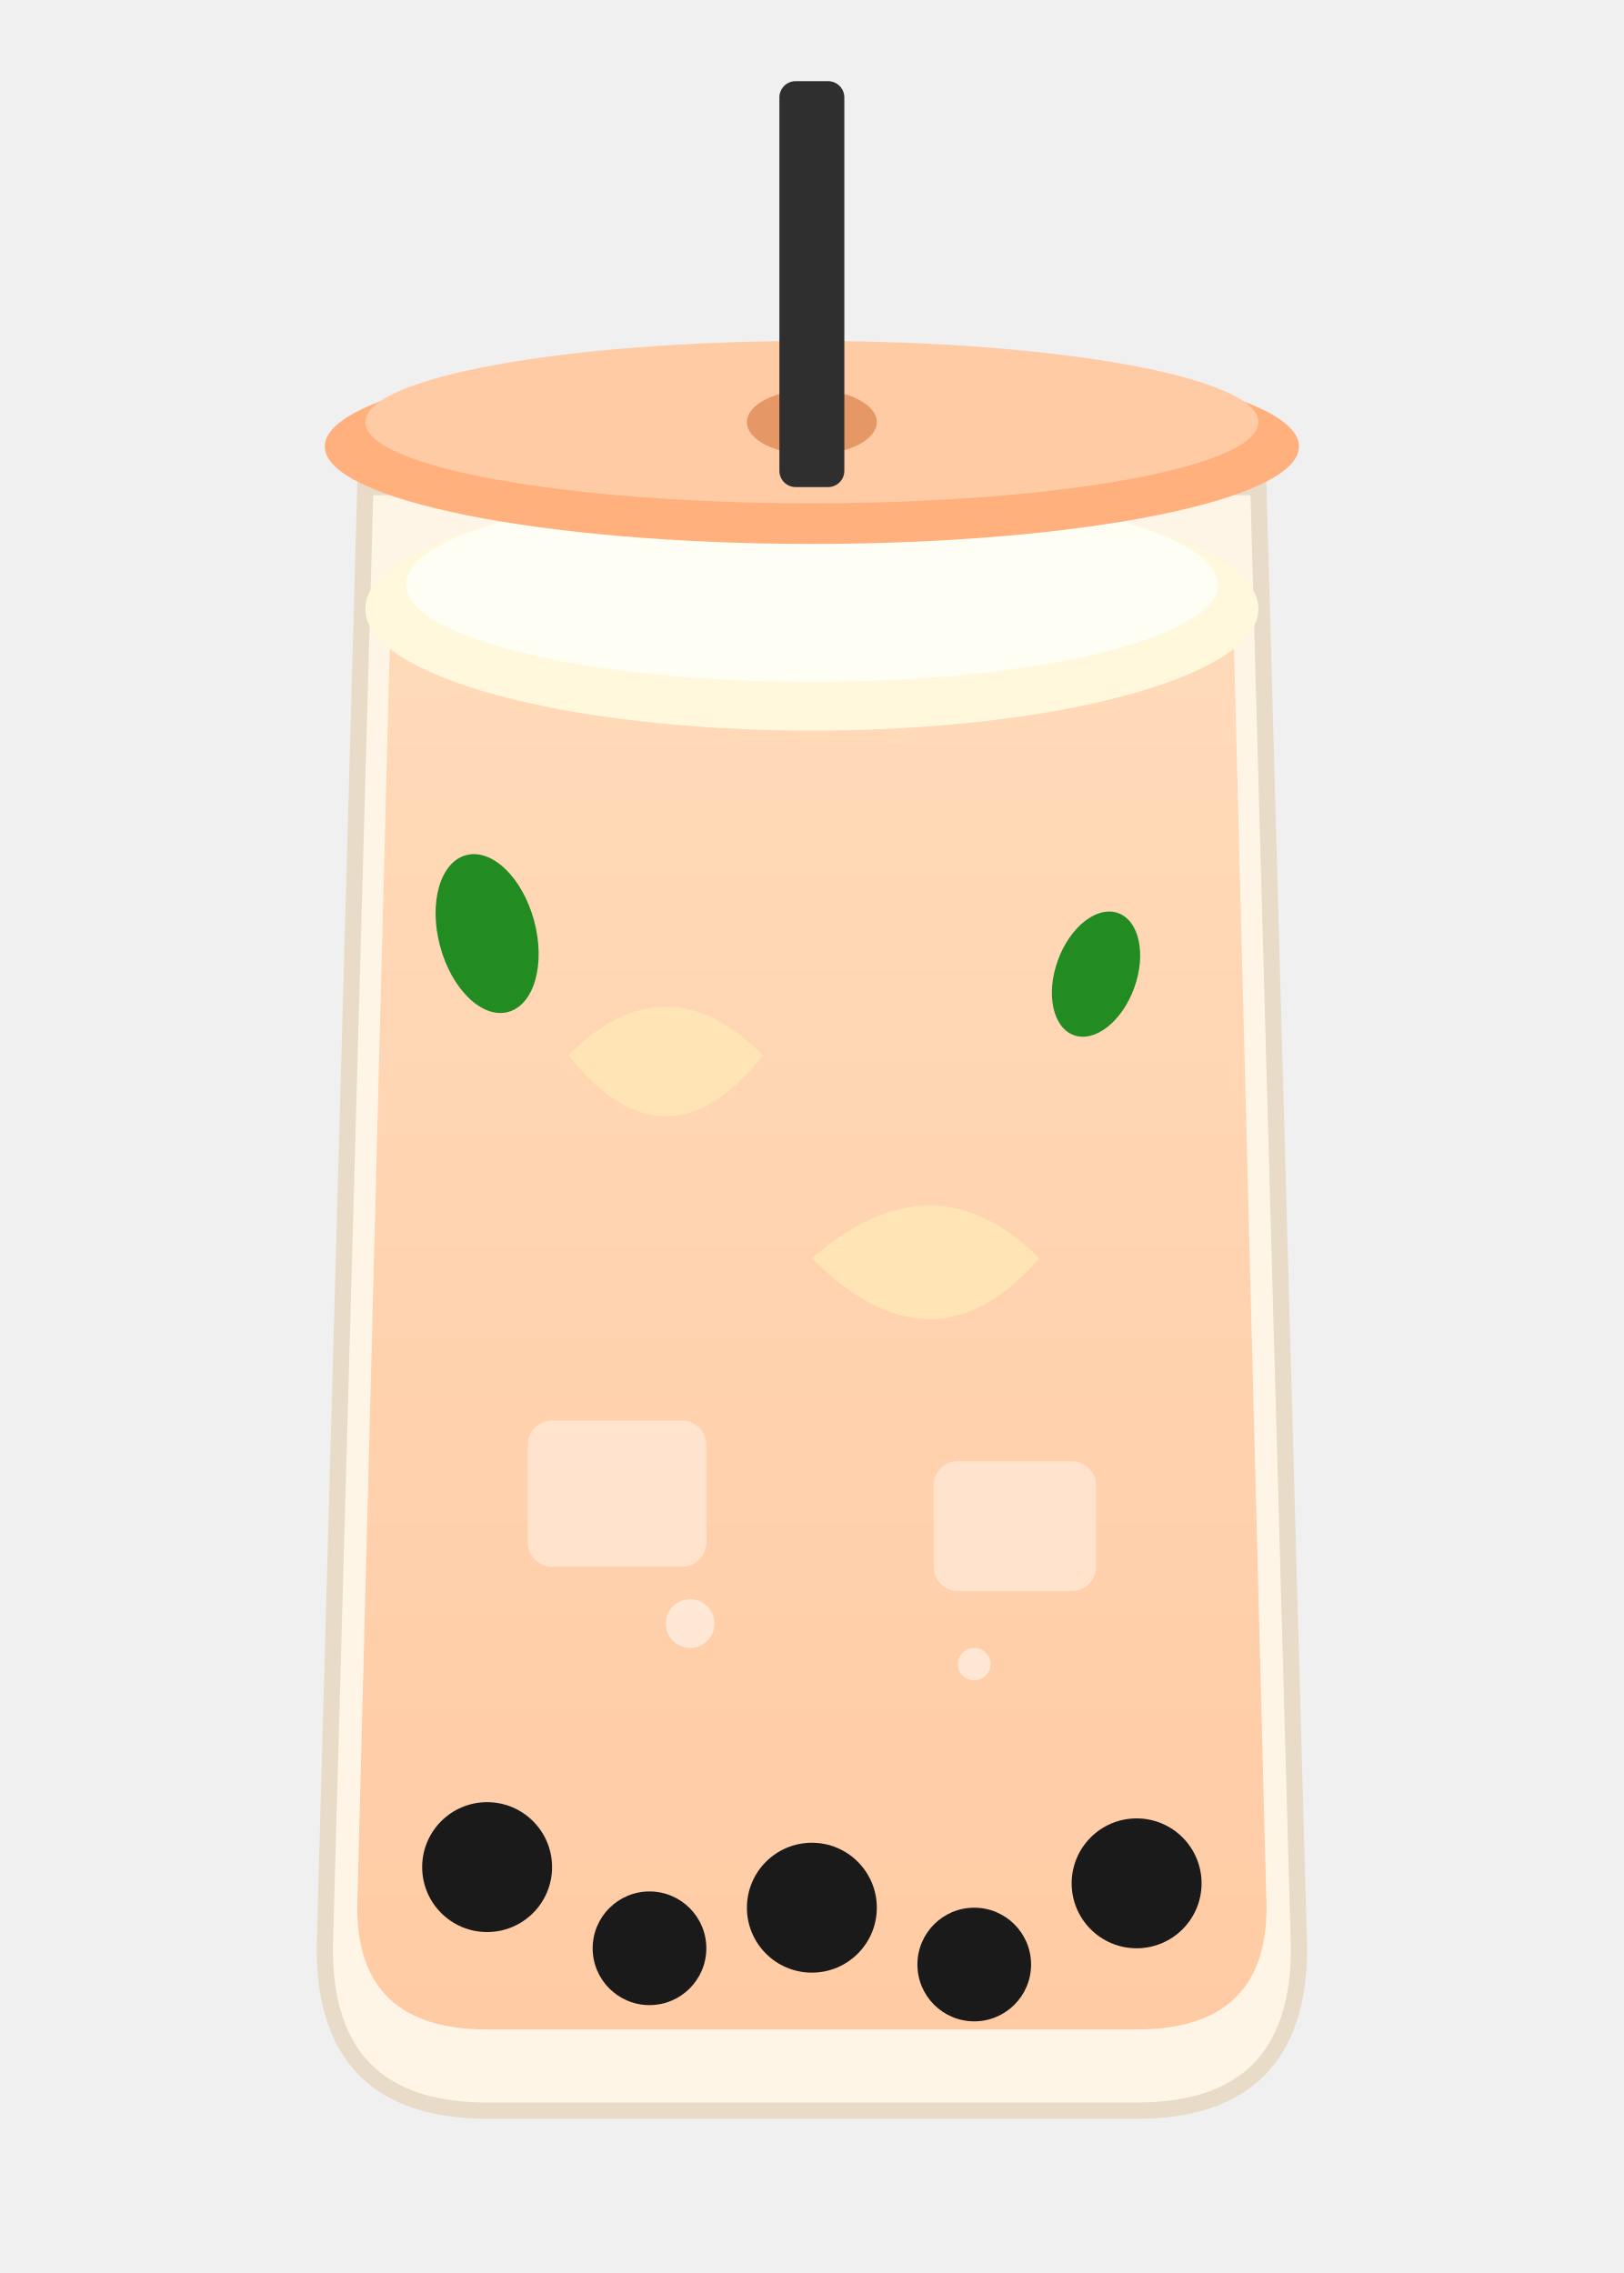
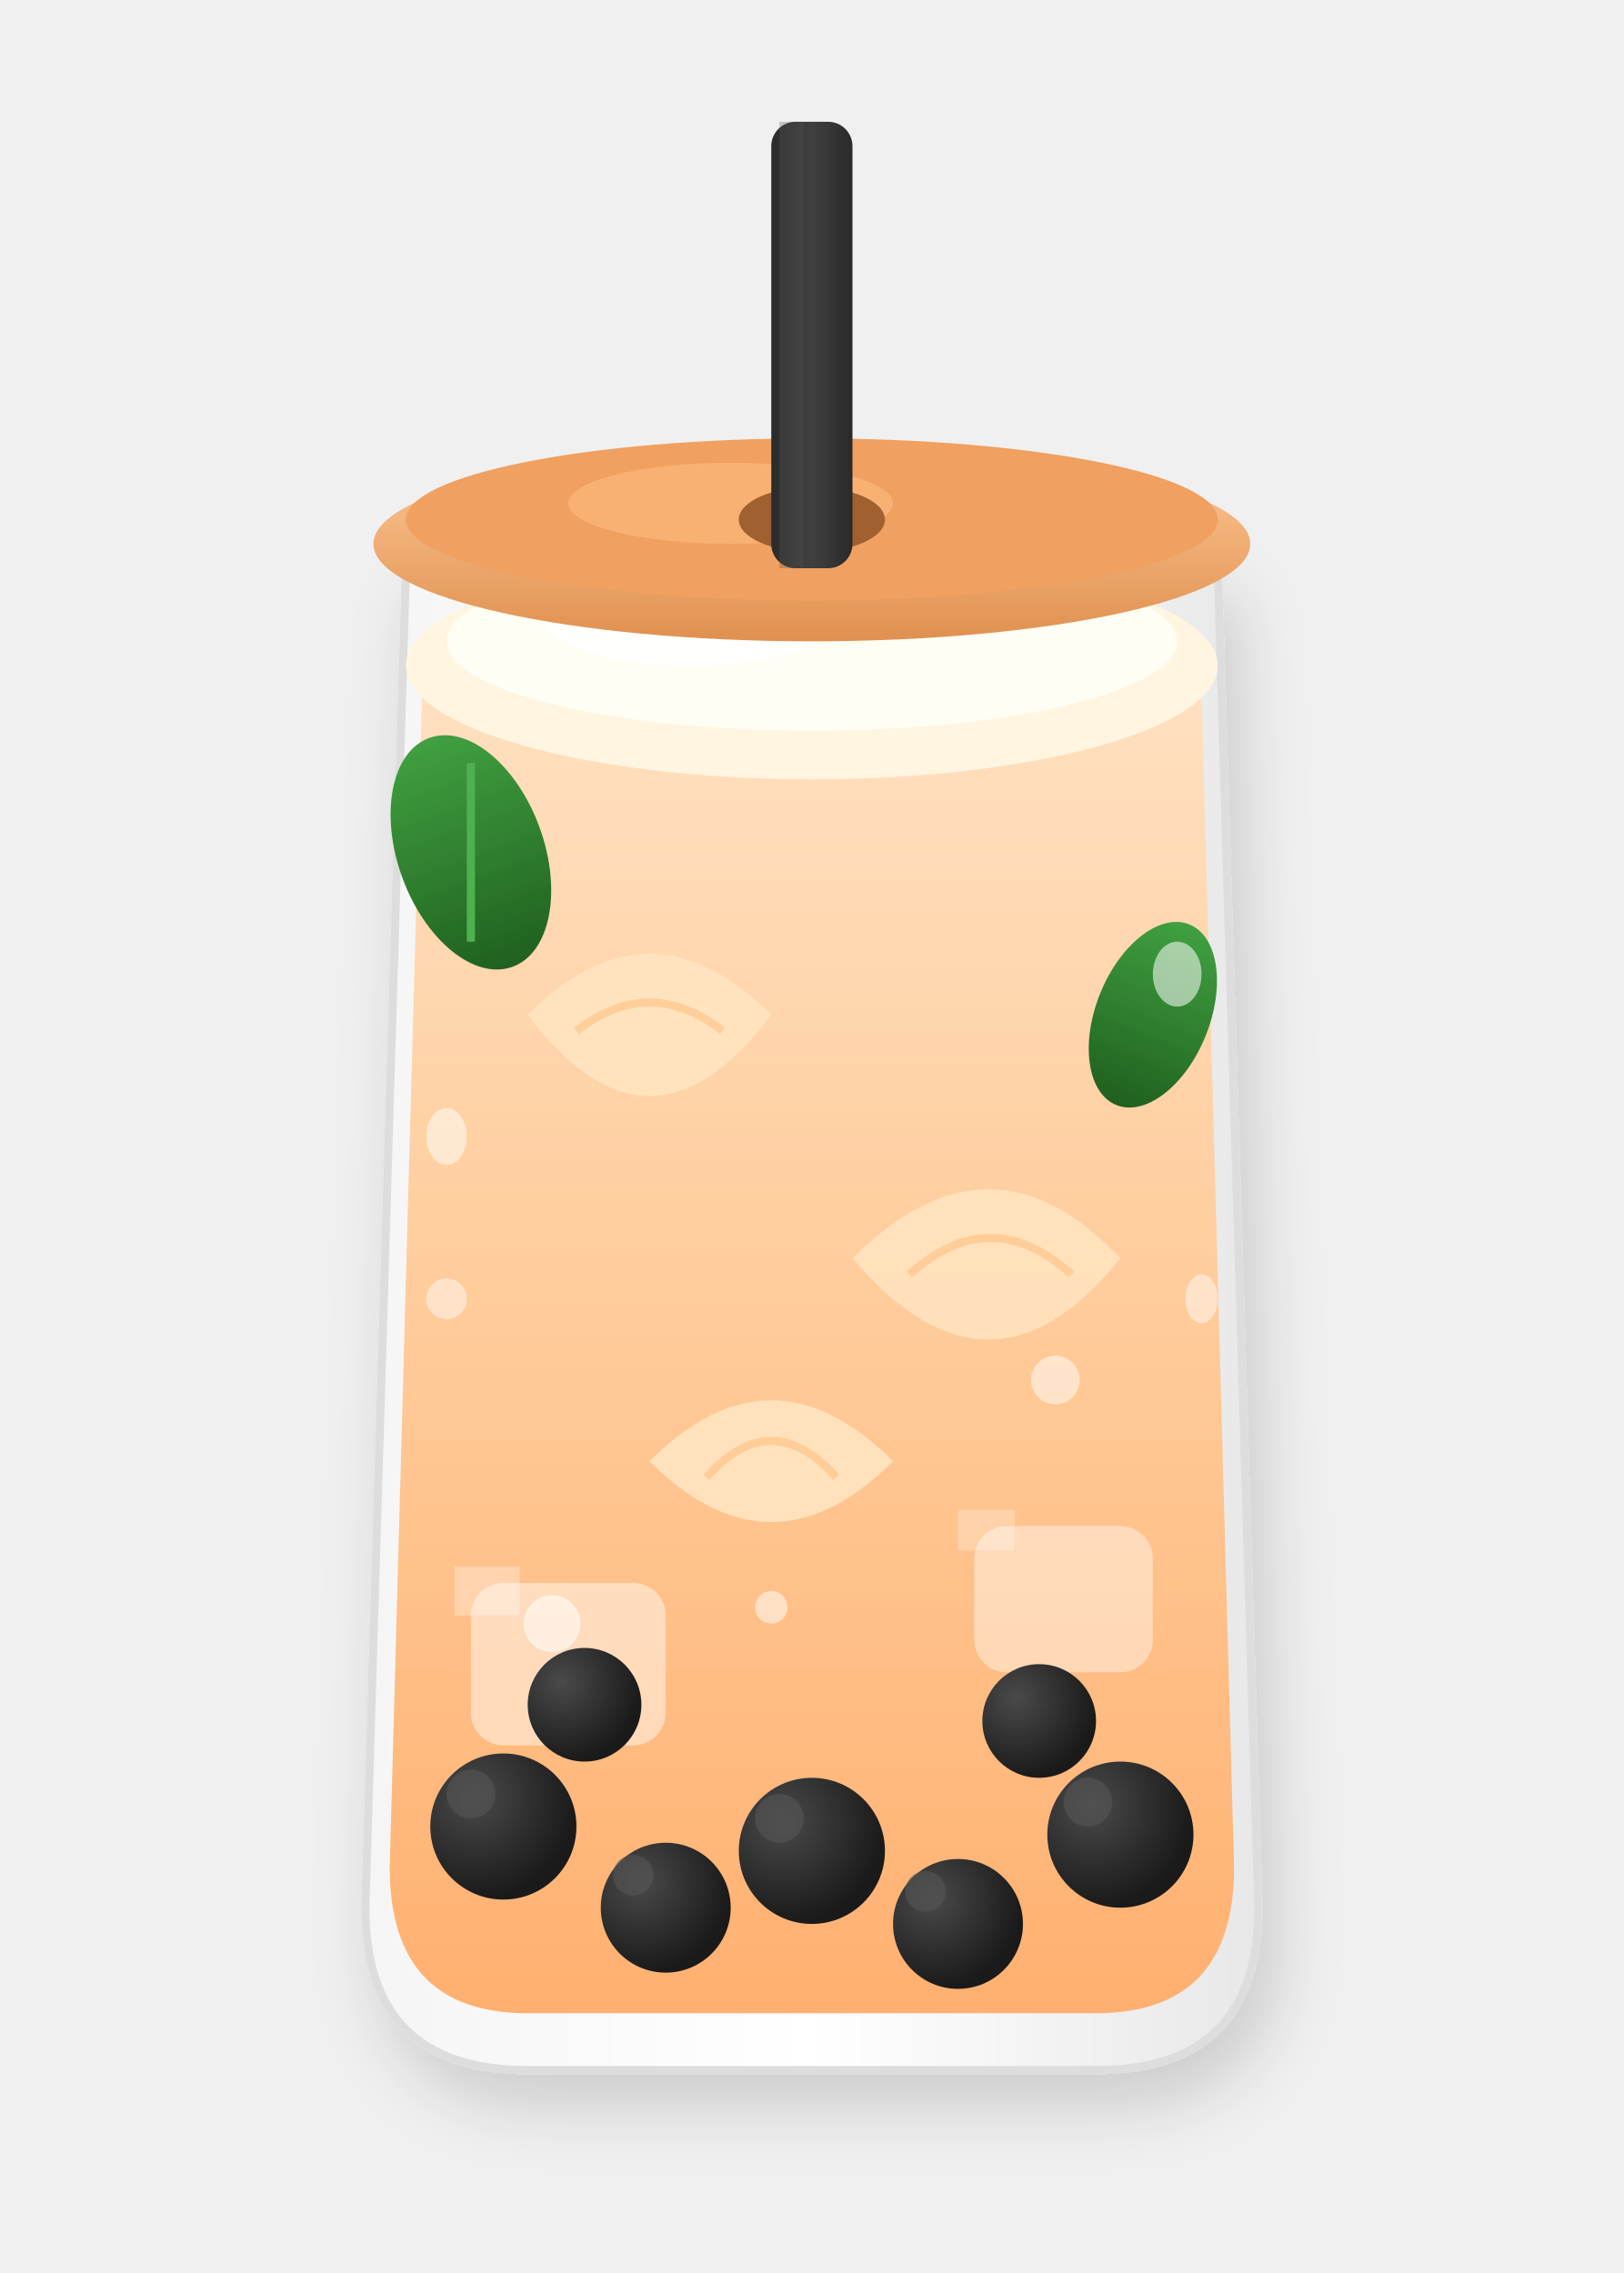
<svg xmlns="http://www.w3.org/2000/svg" viewBox="0 0 200 280">
  <defs>
-     <linearGradient id="peachMojito" x1="0%" y1="0%" x2="0%" y2="100%">
-       <stop offset="0%" style="stop-color:#FFDAB9" />
-       <stop offset="100%" style="stop-color:#FFCBA4" />
+     <linearGradient id="cupBodyMojPeach" x1="0%" y1="0%" x2="100%" y2="0%">
+       <stop offset="0%" style="stop-color:#f5f5f5" />
+       <stop offset="50%" style="stop-color:#ffffff" />
+       <stop offset="100%" style="stop-color:#e8e8e8" />
    </linearGradient>
+     <linearGradient id="mojitoPeachDrink" x1="0%" y1="0%" x2="0%" y2="100%">
+       <stop offset="0%" style="stop-color:#FFE0C0" />
+       <stop offset="50%" style="stop-color:#FFCA98" />
+       <stop offset="100%" style="stop-color:#FFB070" />
+     </linearGradient>
+     <linearGradient id="mojitoPeachLid" x1="0%" y1="0%" x2="0%" y2="100%">
+       <stop offset="0%" style="stop-color:#FFCA98" />
+       <stop offset="100%" style="stop-color:#E09050" />
+     </linearGradient>
+     <linearGradient id="mintLeafPeach" x1="0%" y1="0%" x2="0%" y2="100%">
+       <stop offset="0%" style="stop-color:#40A040" />
+       <stop offset="100%" style="stop-color:#206020" />
+     </linearGradient>
+     <linearGradient id="strawGradientMojPeach" x1="0%" y1="0%" x2="100%" y2="0%">
+       <stop offset="0%" style="stop-color:#2a2a2a" />
+       <stop offset="50%" style="stop-color:#404040" />
+       <stop offset="100%" style="stop-color:#2a2a2a" />
+     </linearGradient>
+     <radialGradient id="bobaGlowMojPeach" cx="30%" cy="30%" r="70%">
+       <stop offset="0%" style="stop-color:#4a4a4a" />
+       <stop offset="100%" style="stop-color:#1a1a1a" />
+     </radialGradient>
+     <filter id="shadowMojPeach" x="-20%" y="-20%" width="140%" height="140%">
+       <feDropShadow dx="2" dy="4" stdDeviation="4" flood-opacity="0.15" />
+     </filter>
  </defs>
-   <path d="M45 60 L40 240 Q40 260 60 260 L140 260 Q160 260 160 240 L155 60 Z" fill="#FFF5E6" stroke="#E8DCC8" stroke-width="2" />
-   <path d="M48 80 L44 235 Q44 250 60 250 L140 250 Q156 250 156 235 L152 80 Z" fill="url(#peachMojito)" />
-   <path d="M70 130 Q82 118 94 130 Q82 145 70 130" fill="#FFE4B5" />
-   <path d="M100 155 Q115 142 128 155 Q115 170 100 155" fill="#FFE4B5" />
-   <ellipse cx="60" cy="115" rx="6" ry="10" fill="#228B22" transform="rotate(-15 60 115)" />
-   <ellipse cx="135" cy="120" rx="5" ry="8" fill="#228B22" transform="rotate(20 135 120)" />
-   <rect x="65" y="175" width="22" height="18" fill="#FFFFFF" opacity="0.4" rx="3" />
-   <rect x="115" y="180" width="20" height="16" fill="#FFFFFF" opacity="0.4" rx="3" />
-   <circle cx="85" cy="200" r="3" fill="#FFFFFF" opacity="0.5" />
-   <circle cx="120" cy="205" r="2" fill="#FFFFFF" opacity="0.5" />
-   <ellipse cx="100" cy="75" rx="55" ry="15" fill="#FFF8DC" />
-   <ellipse cx="100" cy="72" rx="50" ry="12" fill="#FFFEF5" />
-   <circle cx="60" cy="230" r="8" fill="#1A1A1A" />
-   <circle cx="80" cy="240" r="7" fill="#1A1A1A" />
-   <circle cx="100" cy="235" r="8" fill="#1A1A1A" />
-   <circle cx="120" cy="242" r="7" fill="#1A1A1A" />
-   <circle cx="140" cy="232" r="8" fill="#1A1A1A" />
-   <ellipse cx="100" cy="55" rx="60" ry="12" fill="#FFB07C" />
-   <ellipse cx="100" cy="52" rx="55" ry="10" fill="#FFCBA4" />
-   <ellipse cx="100" cy="52" rx="8" ry="4" fill="#E59866" />
-   <rect x="96" y="10" width="8" height="50" fill="#2F2F2F" rx="2" />
+   <g filter="url(#shadowMojPeach)">
+     <path d="M50 70 L45 235 Q45 255 65 255 L135 255 Q155 255 155 235 L150 70 Z" fill="url(#cupBodyMojPeach)" stroke="#ddd" stroke-width="1" />
+     <path d="M52 85 L48 230 Q48 248 65 248 L135 248 Q152 248 152 230 L148 85 Z" fill="url(#mojitoPeachDrink)" />
+     <path d="M65 125 Q80 110 95 125 Q80 145 65 125" fill="#FFE4C0" opacity="0.9" />
+     <path d="M71 127 Q80 120 89 127" stroke="#FFC080" stroke-width="1" fill="none" opacity="0.6" />
+     <path d="M105 155 Q122 138 138 155 Q122 175 105 155" fill="#FFE4C0" opacity="0.85" />
+     <path d="M112 157 Q122 148 132 157" stroke="#FFC080" stroke-width="1" fill="none" opacity="0.6" />
+     <path d="M80 180 Q95 165 110 180 Q95 195 80 180" fill="#FFE4C0" opacity="0.9" />
+     <path d="M87 182 Q95 173 103 182" stroke="#FFC080" stroke-width="1" fill="none" opacity="0.6" />
+     <ellipse cx="58" cy="105" rx="9" ry="15" fill="url(#mintLeafPeach)" transform="rotate(-20 58 105)" />
+     <path d="M58 94 Q58 105 58 116" stroke="#50B050" stroke-width="1" fill="none" />
+     <ellipse cx="142" cy="125" rx="7" ry="12" fill="url(#mintLeafPeach)" transform="rotate(22 142 125)" />
+     <circle cx="68" cy="200" r="3.5" fill="#FFFFFF" opacity="0.55" />
+     <circle cx="130" cy="170" r="3" fill="#FFFFFF" opacity="0.5" />
+     <circle cx="55" cy="160" r="2.5" fill="#FFFFFF" opacity="0.45" />
+     <circle cx="95" cy="198" r="2" fill="#FFFFFF" opacity="0.5" />
+     <rect x="58" y="195" width="24" height="20" rx="4" fill="#FFFFFF" opacity="0.45" />
+     <rect x="56" y="193" width="8" height="6" fill="#FFFFFF" opacity="0.3" />
+     <rect x="120" y="188" width="22" height="18" rx="4" fill="#FFFFFF" opacity="0.4" />
+     <rect x="118" y="186" width="7" height="5" fill="#FFFFFF" opacity="0.25" />
+   </g>
+   <ellipse cx="100" cy="82" rx="50" ry="14" fill="#FFF5E0" />
+   <ellipse cx="100" cy="79" rx="45" ry="11" fill="#FFFEF5" />
+   <ellipse cx="85" cy="76" rx="18" ry="6" fill="#ffffff" opacity="0.9" />
+   <g>
+     <circle cx="62" cy="225" r="9" fill="url(#bobaGlowMojPeach)" />
+     <circle cx="58" cy="221" r="3" fill="#555" opacity="0.6" />
+     <circle cx="82" cy="235" r="8" fill="url(#bobaGlowMojPeach)" />
+     <circle cx="78" cy="231" r="2.5" fill="#555" opacity="0.6" />
+     <circle cx="100" cy="228" r="9" fill="url(#bobaGlowMojPeach)" />
+     <circle cx="96" cy="224" r="3" fill="#555" opacity="0.6" />
+     <circle cx="118" cy="237" r="8" fill="url(#bobaGlowMojPeach)" />
+     <circle cx="114" cy="233" r="2.5" fill="#555" opacity="0.6" />
+     <circle cx="138" cy="226" r="9" fill="url(#bobaGlowMojPeach)" />
+     <circle cx="134" cy="222" r="3" fill="#555" opacity="0.6" />
+     <circle cx="72" cy="210" r="7" fill="url(#bobaGlowMojPeach)" />
+     <circle cx="128" cy="212" r="7" fill="url(#bobaGlowMojPeach)" />
+   </g>
+   <ellipse cx="100" cy="67" rx="54" ry="12" fill="url(#mojitoPeachLid)" />
+   <ellipse cx="100" cy="64" rx="50" ry="10" fill="#F0A060" />
+   <ellipse cx="90" cy="62" rx="20" ry="5" fill="#FFBB80" opacity="0.6" />
+   <ellipse cx="100" cy="64" rx="9" ry="4" fill="#A06030" />
+   <rect x="95" y="15" width="10" height="55" rx="3" fill="url(#strawGradientMojPeach)" />
+   <rect x="96" y="15" width="3" height="55" fill="#555" opacity="0.3" />
+   <ellipse cx="145" cy="120" rx="3" ry="4" fill="#fff" opacity="0.55" />
+   <ellipse cx="148" cy="160" rx="2" ry="3" fill="#fff" opacity="0.45" />
+   <ellipse cx="55" cy="140" rx="2.5" ry="3.5" fill="#fff" opacity="0.5" />
</svg>
